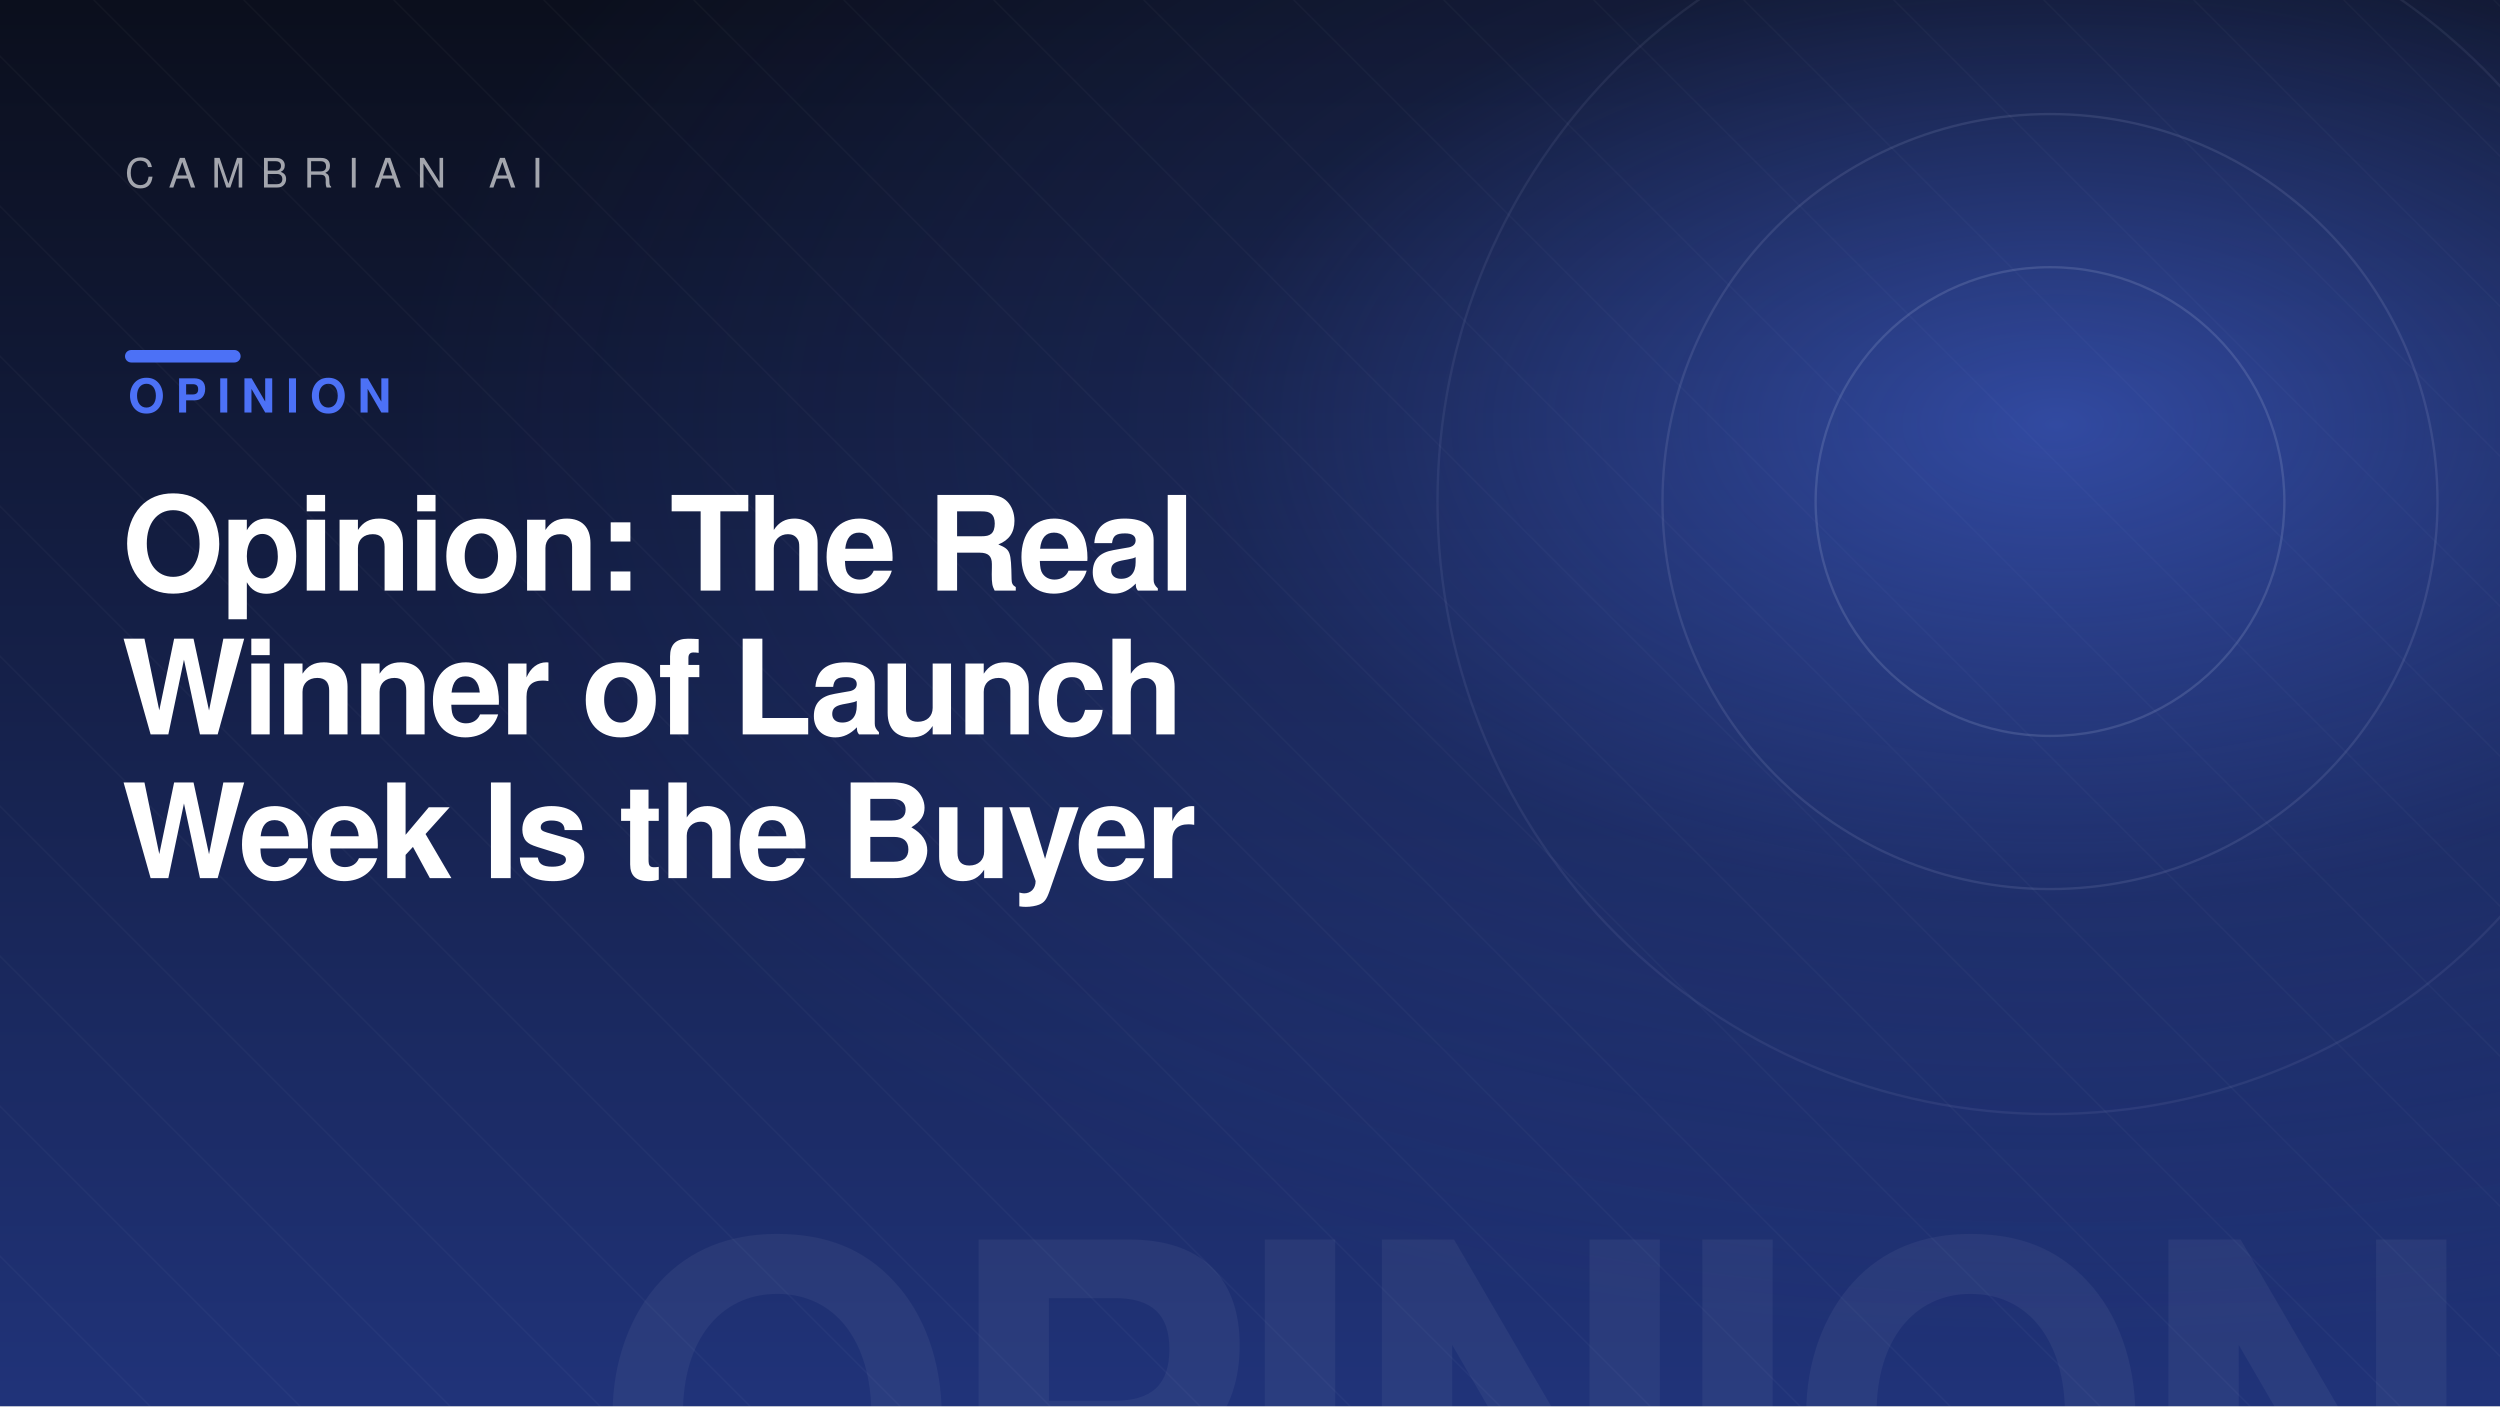
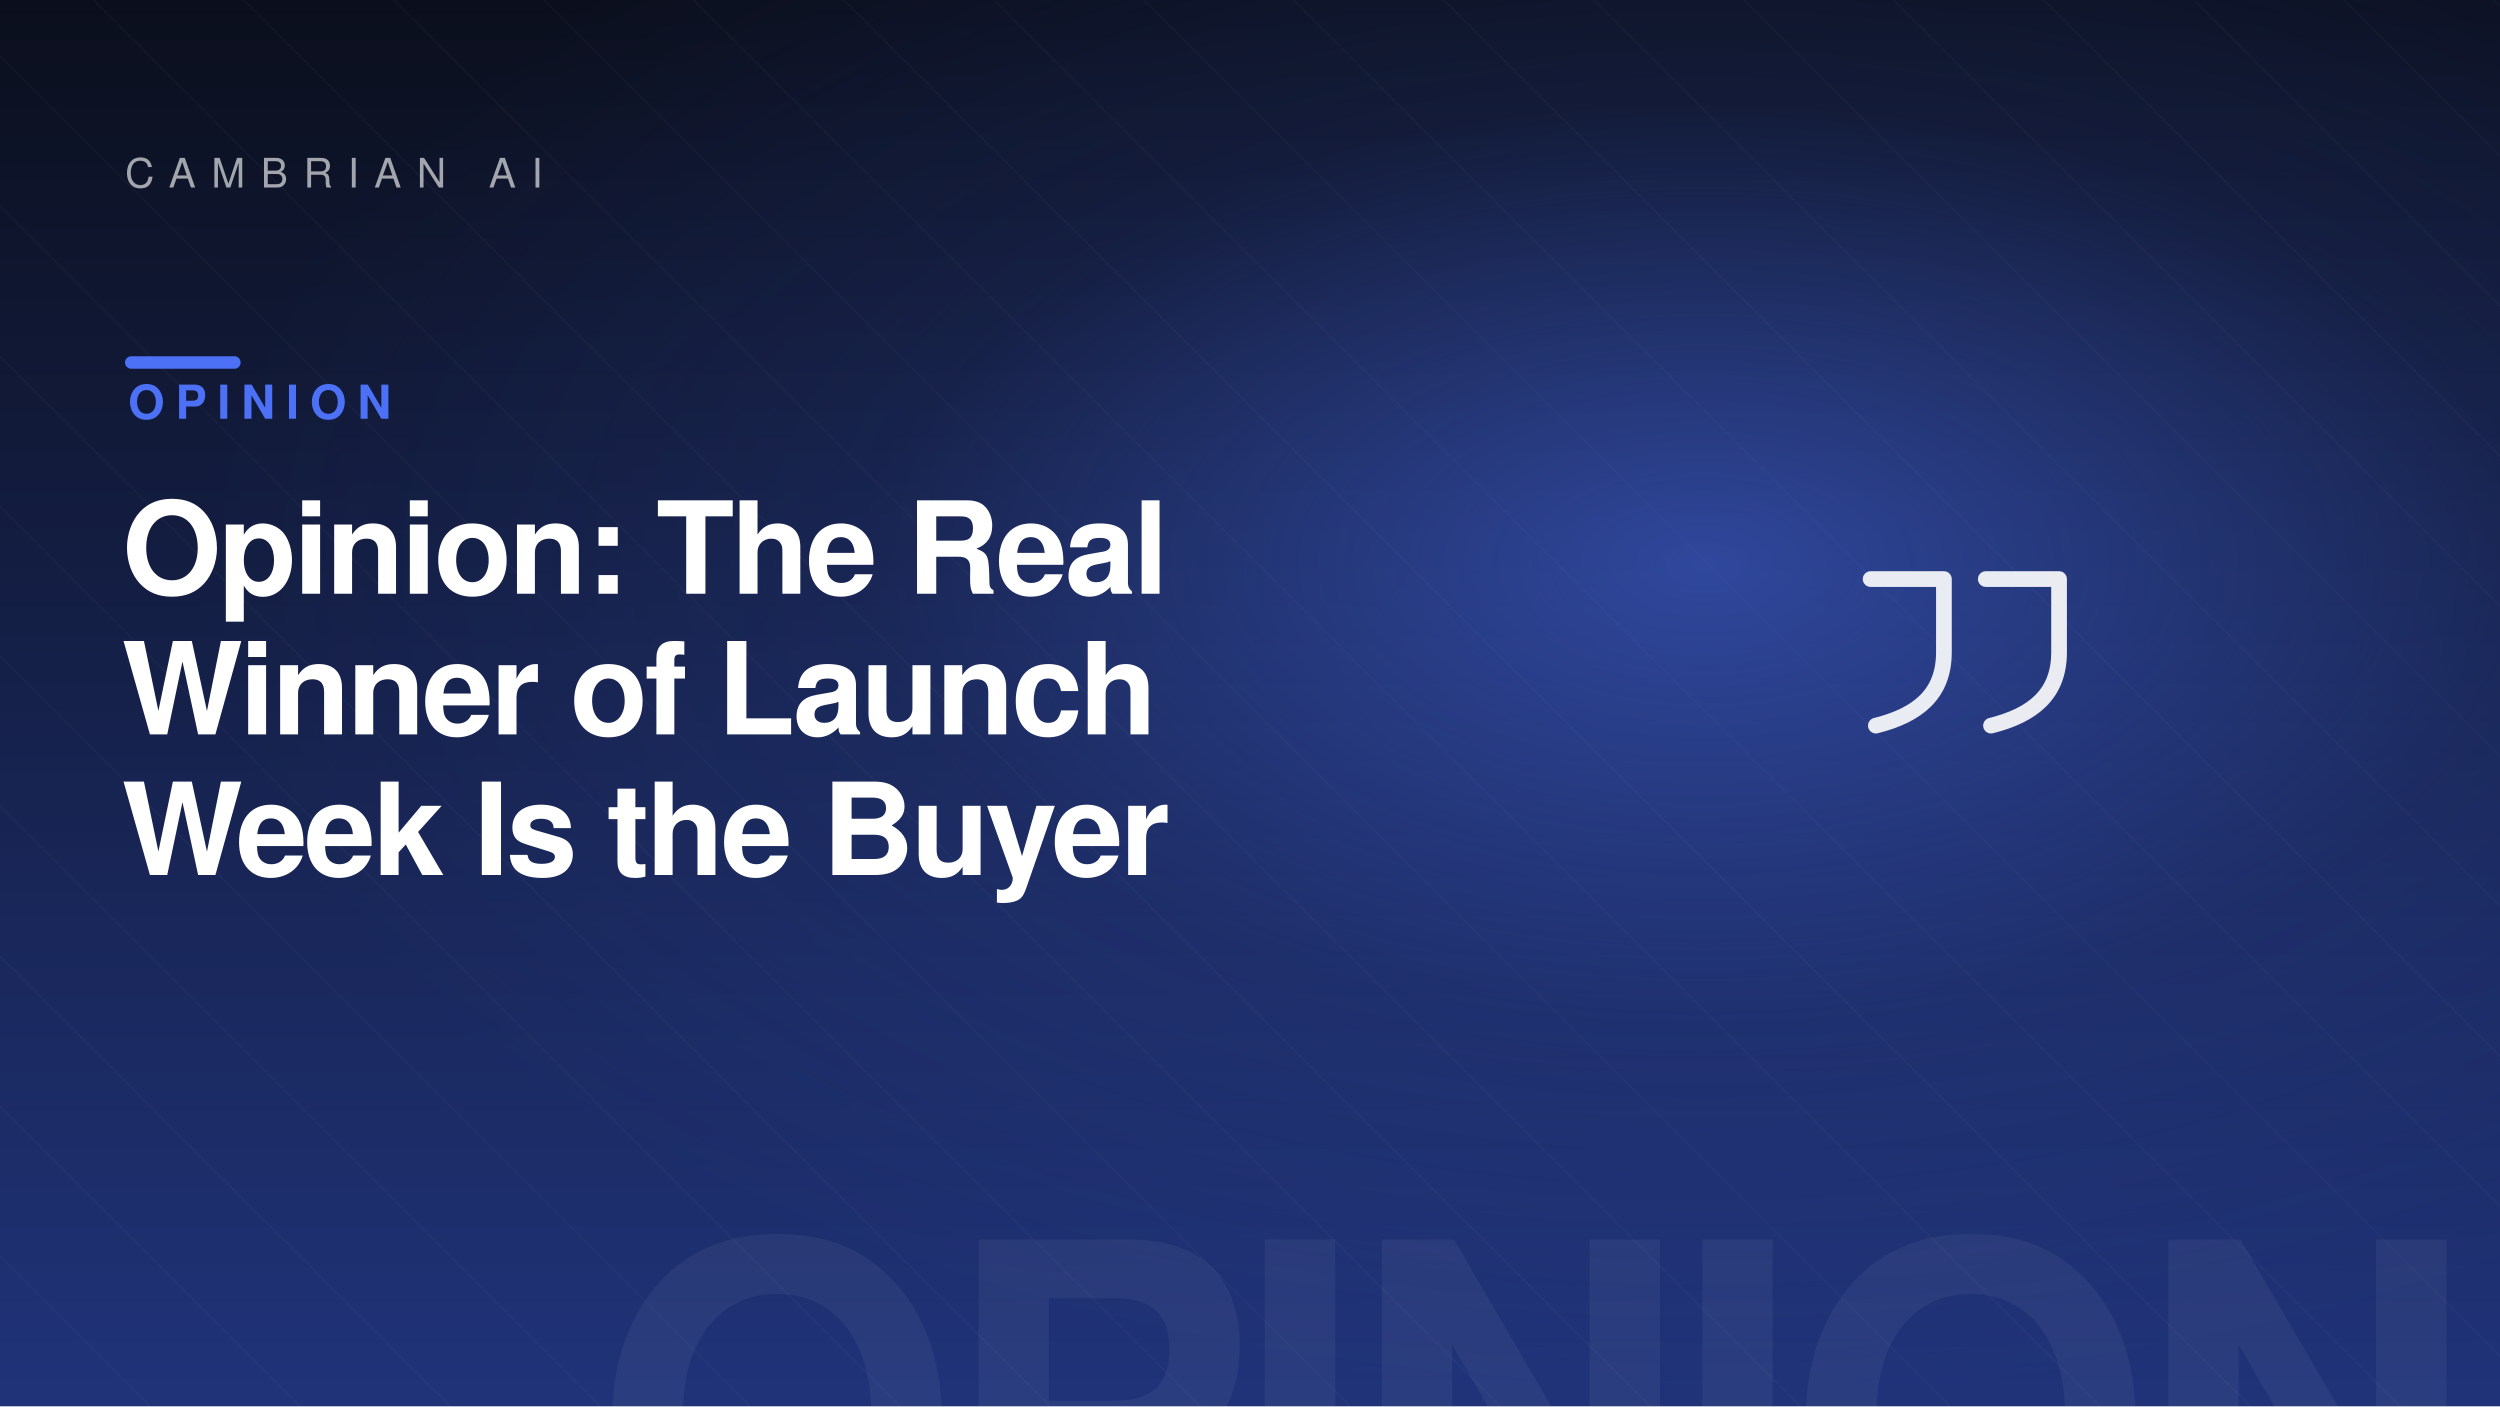
<svg xmlns="http://www.w3.org/2000/svg" width="1600" height="900" viewBox="0 0 1600 900" role="img" aria-label="Opinion: The Real Winner of Launch Week Is the Buyer">
  <defs>
    <linearGradient id="bg" gradientTransform="rotate(89 0.5 0.5)">
      <stop offset="0" stop-color="hsl(227, 44%, 8%)" />
      <stop offset="1" stop-color="hsl(227, 58%, 30%)" />
    </linearGradient>
-     <radialGradient id="glow" cx="82%" cy="30%" r="66%">
-       <stop offset="0" stop-color="hsl(227, 90%, 63%)" stop-opacity="0.55" />
-       <stop offset="52%" stop-color="hsl(227, 90%, 63%)" stop-opacity="0.12" />
+     <radialGradient id="glow" cx="68%" cy="40%" r="60%">
+       <stop offset="0" stop-color="hsl(227, 90%, 63%)" stop-opacity="0.5" />
+       <stop offset="55%" stop-color="hsl(227, 90%, 63%)" stop-opacity="0.1" />
      <stop offset="100%" stop-color="hsl(227, 90%, 63%)" stop-opacity="0" />
    </radialGradient>
  </defs>
  <rect width="1600" height="900" fill="url(#bg)" />
  <g>
    <line x1="-900" y1="0" x2="0" y2="900" stroke="#ffffff" stroke-width="1" opacity="0.028" />
    <line x1="-804" y1="0" x2="96" y2="900" stroke="#ffffff" stroke-width="1" opacity="0.028" />
    <line x1="-708" y1="0" x2="192" y2="900" stroke="#ffffff" stroke-width="1" opacity="0.028" />
    <line x1="-612" y1="0" x2="288" y2="900" stroke="#ffffff" stroke-width="1" opacity="0.028" />
    <line x1="-516" y1="0" x2="384" y2="900" stroke="#ffffff" stroke-width="1" opacity="0.028" />
    <line x1="-420" y1="0" x2="480" y2="900" stroke="#ffffff" stroke-width="1" opacity="0.028" />
    <line x1="-324" y1="0" x2="576" y2="900" stroke="#ffffff" stroke-width="1" opacity="0.028" />
    <line x1="-228" y1="0" x2="672" y2="900" stroke="#ffffff" stroke-width="1" opacity="0.028" />
    <line x1="-132" y1="0" x2="768" y2="900" stroke="#ffffff" stroke-width="1" opacity="0.028" />
    <line x1="-36" y1="0" x2="864" y2="900" stroke="#ffffff" stroke-width="1" opacity="0.028" />
    <line x1="60" y1="0" x2="960" y2="900" stroke="#ffffff" stroke-width="1" opacity="0.028" />
    <line x1="156" y1="0" x2="1056" y2="900" stroke="#ffffff" stroke-width="1" opacity="0.028" />
    <line x1="252" y1="0" x2="1152" y2="900" stroke="#ffffff" stroke-width="1" opacity="0.028" />
    <line x1="348" y1="0" x2="1248" y2="900" stroke="#ffffff" stroke-width="1" opacity="0.028" />
    <line x1="444" y1="0" x2="1344" y2="900" stroke="#ffffff" stroke-width="1" opacity="0.028" />
    <line x1="540" y1="0" x2="1440" y2="900" stroke="#ffffff" stroke-width="1" opacity="0.028" />
    <line x1="636" y1="0" x2="1536" y2="900" stroke="#ffffff" stroke-width="1" opacity="0.028" />
    <line x1="732" y1="0" x2="1632" y2="900" stroke="#ffffff" stroke-width="1" opacity="0.028" />
    <line x1="828" y1="0" x2="1728" y2="900" stroke="#ffffff" stroke-width="1" opacity="0.028" />
    <line x1="924" y1="0" x2="1824" y2="900" stroke="#ffffff" stroke-width="1" opacity="0.028" />
    <line x1="1020" y1="0" x2="1920" y2="900" stroke="#ffffff" stroke-width="1" opacity="0.028" />
    <line x1="1116" y1="0" x2="2016" y2="900" stroke="#ffffff" stroke-width="1" opacity="0.028" />
    <line x1="1212" y1="0" x2="2112" y2="900" stroke="#ffffff" stroke-width="1" opacity="0.028" />
    <line x1="1308" y1="0" x2="2208" y2="900" stroke="#ffffff" stroke-width="1" opacity="0.028" />
    <line x1="1404" y1="0" x2="2304" y2="900" stroke="#ffffff" stroke-width="1" opacity="0.028" />
    <line x1="1500" y1="0" x2="2400" y2="900" stroke="#ffffff" stroke-width="1" opacity="0.028" />
    <line x1="1596" y1="0" x2="2496" y2="900" stroke="#ffffff" stroke-width="1" opacity="0.028" />
  </g>
  <text x="1584" y="1012" text-anchor="end" font-family="Helvetica, Arial, sans-serif" font-size="300" font-weight="800" letter-spacing="-10" fill="#ffffff" opacity="0.05">OPINION</text>
  <rect width="1600" height="900" fill="url(#glow)" />
-   <g>
-     <circle cx="1312" cy="321" r="150" fill="none" stroke="hsl(227, 55%, 86%)" stroke-width="1.5" opacity="0.16" />
-     <circle cx="1312" cy="321" r="248" fill="none" stroke="hsl(227, 55%, 86%)" stroke-width="1.5" opacity="0.12" />
-     <circle cx="1312" cy="321" r="392" fill="none" stroke="hsl(227, 55%, 86%)" stroke-width="1.5" opacity="0.08" />
+   <g transform="translate(1090 250) scale(3.35)" fill="none" stroke="#ffffff" stroke-width="3" stroke-linecap="round" stroke-linejoin="round" opacity="0.9">
+     <path d="M32 36h14v14c0 8 -5 12 -13 14M54 36h14v14c0 8 -5 12 -13 14" />
  </g>
  <text x="80" y="120" font-family="Helvetica, Arial, sans-serif" font-size="26" letter-spacing="10" fill="#ffffff" opacity="0.62">CAMBRIAN AI</text>
-   <rect x="80" y="224" width="74" height="8" rx="4" fill="hsl(227, 90%, 63%)" />
-   <text x="82" y="264" font-family="Helvetica, Arial, sans-serif" font-size="30" font-weight="700" letter-spacing="7" fill="hsl(227, 90%, 63%)">OPINION</text>
-   <text x="78" y="378" font-family="Helvetica, Arial, sans-serif" font-size="84" font-weight="700" letter-spacing="-2" fill="#ffffff">Opinion: The Real</text>
-   <text x="78" y="470" font-family="Helvetica, Arial, sans-serif" font-size="84" font-weight="700" letter-spacing="-2" fill="#ffffff">Winner of Launch</text>
-   <text x="78" y="562" font-family="Helvetica, Arial, sans-serif" font-size="84" font-weight="700" letter-spacing="-2" fill="#ffffff">Week Is the Buyer</text>
+   <rect x="80" y="228" width="74" height="8" rx="4" fill="hsl(227, 90%, 63%)" />
+   <text x="82" y="268" font-family="Helvetica, Arial, sans-serif" font-size="30" font-weight="700" letter-spacing="7" fill="hsl(227, 90%, 63%)">OPINION</text>
+   <text x="78" y="380" font-family="Helvetica, Arial, sans-serif" font-size="82" font-weight="700" letter-spacing="-2" fill="#ffffff">Opinion: The Real</text>
+   <text x="78" y="470" font-family="Helvetica, Arial, sans-serif" font-size="82" font-weight="700" letter-spacing="-2" fill="#ffffff">Winner of Launch</text>
+   <text x="78" y="560" font-family="Helvetica, Arial, sans-serif" font-size="82" font-weight="700" letter-spacing="-2" fill="#ffffff">Week Is the Buyer</text>
</svg>
